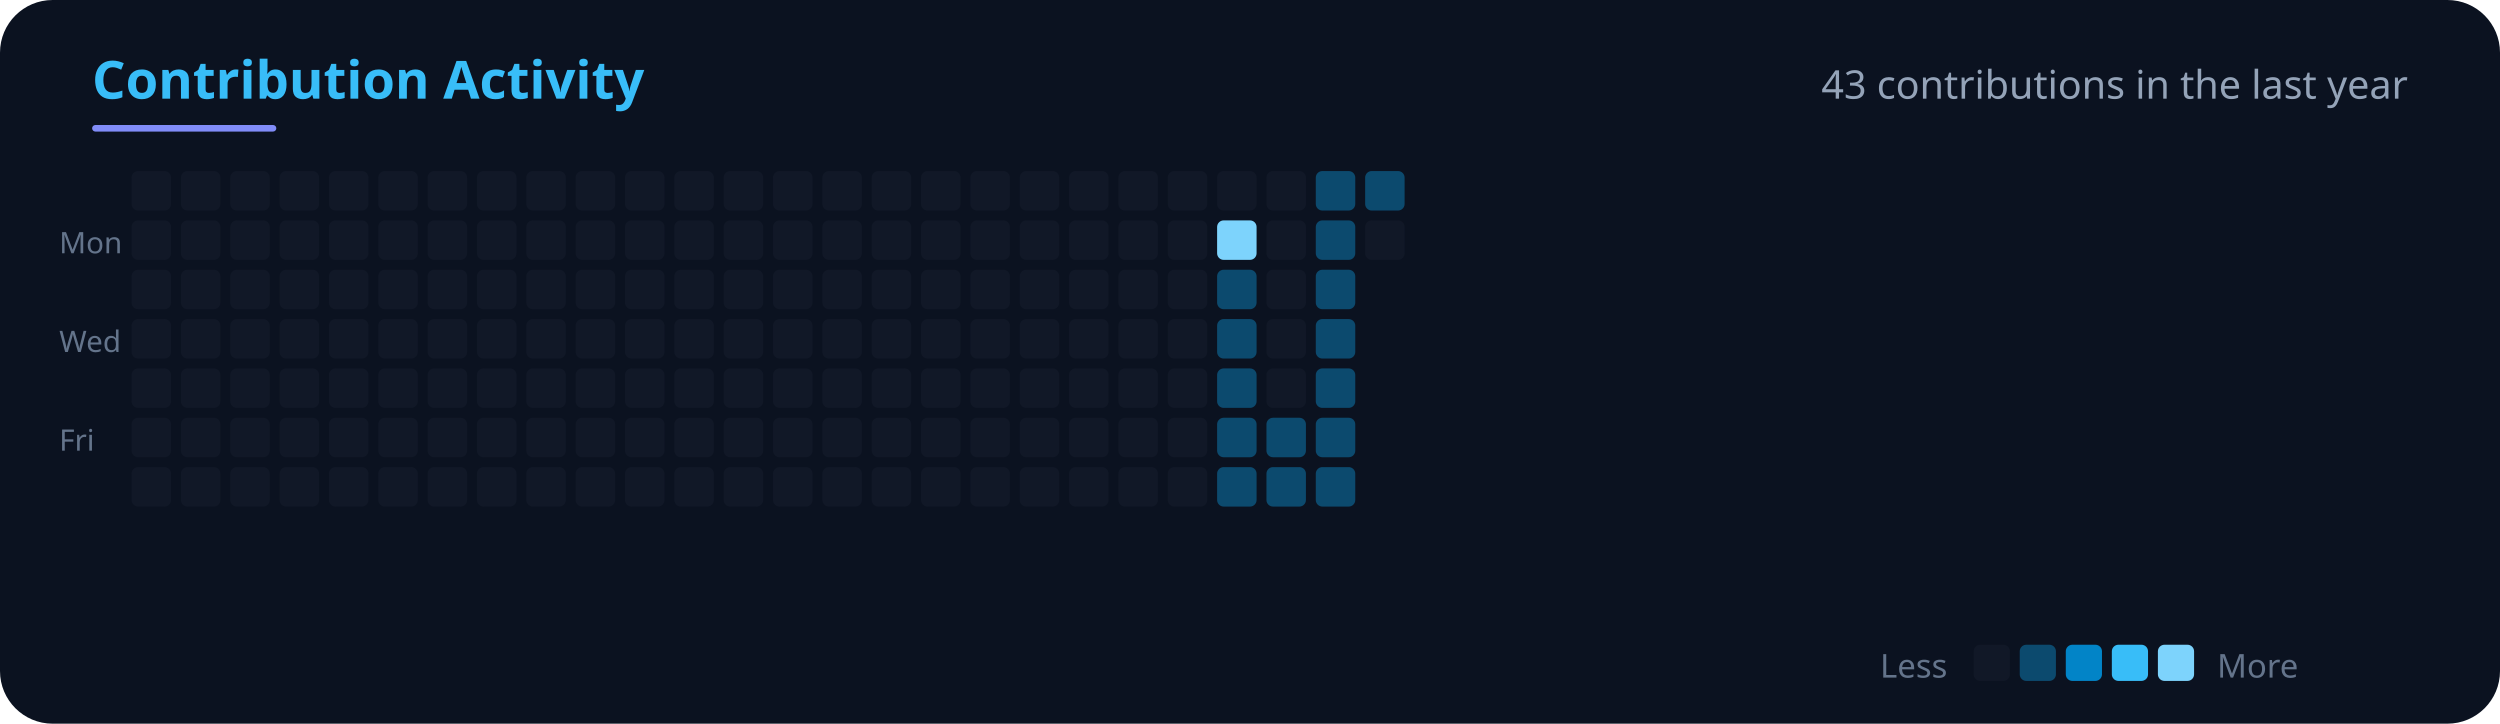
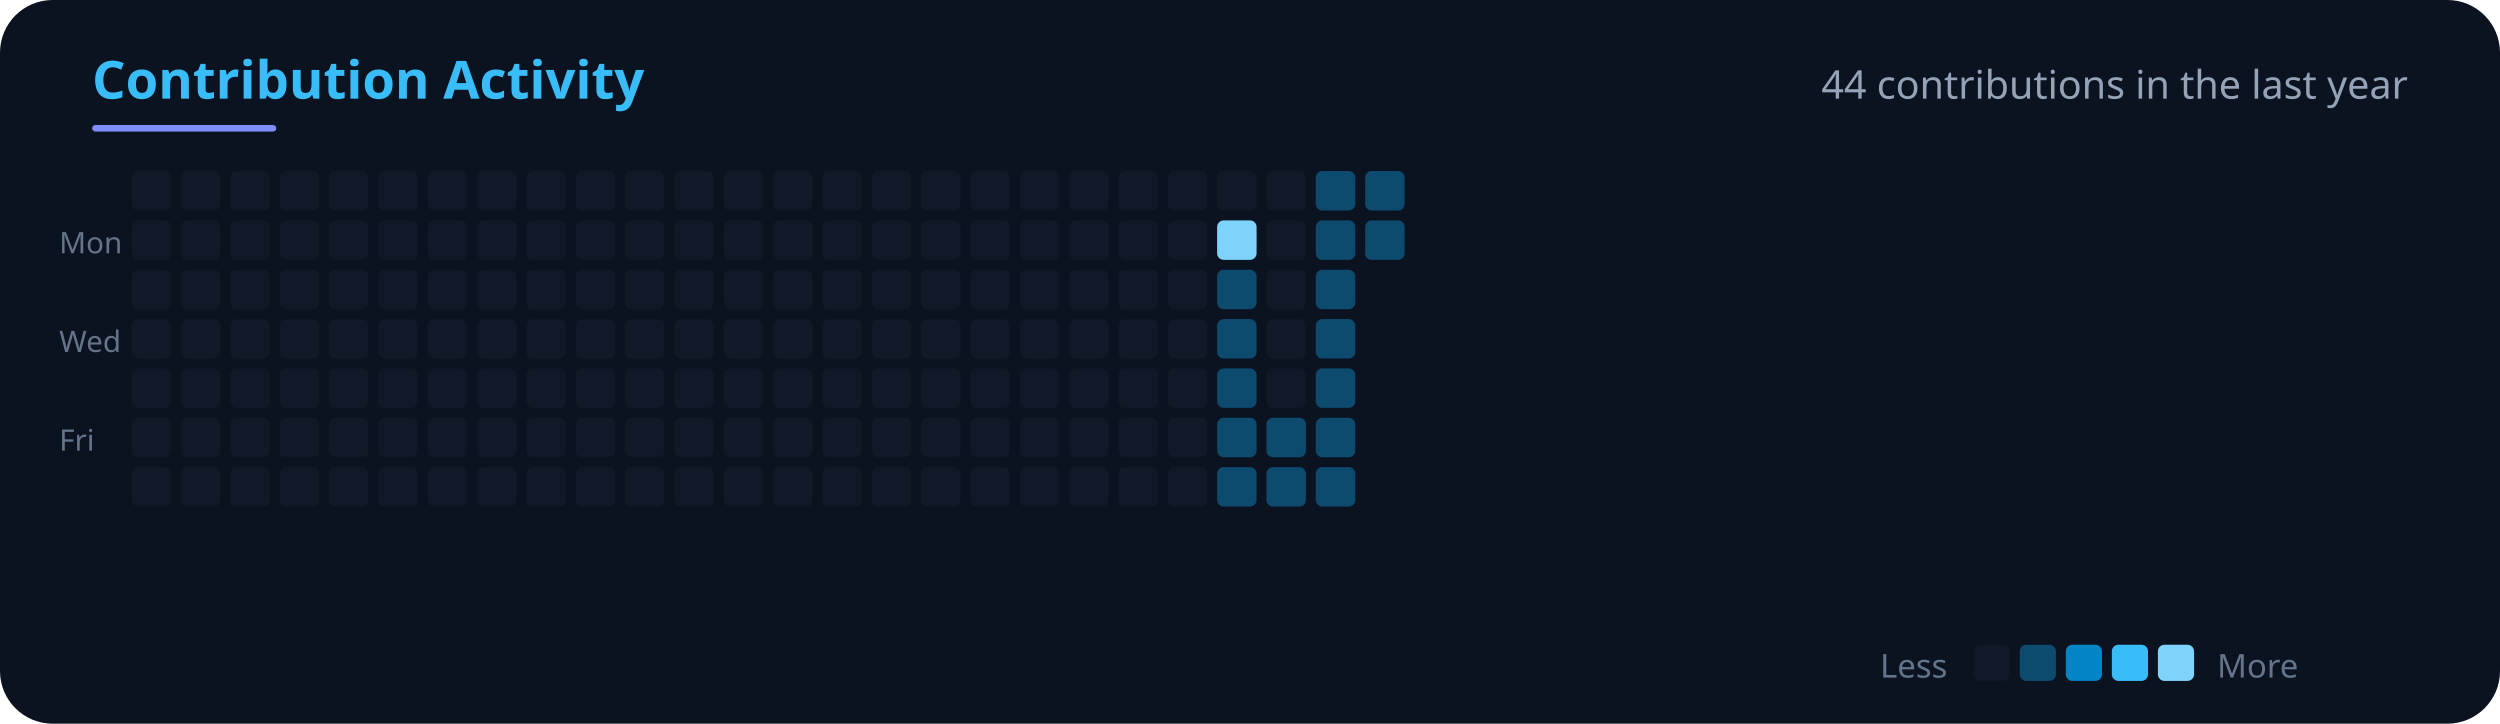
<svg xmlns="http://www.w3.org/2000/svg" width="760" height="220" viewBox="0 0 760 220" role="img">
  <rect width="100%" height="100%" rx="16" fill="#0B1220" />
  <text x="28" y="30" fill="#38BDF8" font-family="Segoe UI, Ubuntu, sans-serif" font-size="16" font-weight="700">Contribution Activity</text>
-   <text x="732" y="30" text-anchor="end" fill="#94A3B8" font-family="Segoe UI, Ubuntu, sans-serif" font-size="12">43 contributions in the last year</text>
+   <text x="732" y="30" text-anchor="end" fill="#94A3B8" font-family="Segoe UI, Ubuntu, sans-serif" font-size="12">44 contributions in the last year</text>
  <rect x="28" y="38" width="56" height="2" rx="1" fill="#818CF8" />
  <text x="18" y="77" fill="#64748B" font-family="Segoe UI, Ubuntu, sans-serif" font-size="9">Mon</text>
  <text x="18" y="107" fill="#64748B" font-family="Segoe UI, Ubuntu, sans-serif" font-size="9">Wed</text>
  <text x="18" y="137" fill="#64748B" font-family="Segoe UI, Ubuntu, sans-serif" font-size="9">Fri</text>
  <rect x="40" y="52" width="12" height="12" rx="2" fill="#111827" />
  <rect x="40" y="67" width="12" height="12" rx="2" fill="#111827" />
  <rect x="40" y="82" width="12" height="12" rx="2" fill="#111827" />
  <rect x="40" y="97" width="12" height="12" rx="2" fill="#111827" />
  <rect x="40" y="112" width="12" height="12" rx="2" fill="#111827" />
  <rect x="40" y="127" width="12" height="12" rx="2" fill="#111827" />
  <rect x="40" y="142" width="12" height="12" rx="2" fill="#111827" />
  <rect x="55" y="52" width="12" height="12" rx="2" fill="#111827" />
  <rect x="55" y="67" width="12" height="12" rx="2" fill="#111827" />
  <rect x="55" y="82" width="12" height="12" rx="2" fill="#111827" />
  <rect x="55" y="97" width="12" height="12" rx="2" fill="#111827" />
  <rect x="55" y="112" width="12" height="12" rx="2" fill="#111827" />
  <rect x="55" y="127" width="12" height="12" rx="2" fill="#111827" />
  <rect x="55" y="142" width="12" height="12" rx="2" fill="#111827" />
  <rect x="70" y="52" width="12" height="12" rx="2" fill="#111827" />
  <rect x="70" y="67" width="12" height="12" rx="2" fill="#111827" />
  <rect x="70" y="82" width="12" height="12" rx="2" fill="#111827" />
  <rect x="70" y="97" width="12" height="12" rx="2" fill="#111827" />
  <rect x="70" y="112" width="12" height="12" rx="2" fill="#111827" />
  <rect x="70" y="127" width="12" height="12" rx="2" fill="#111827" />
  <rect x="70" y="142" width="12" height="12" rx="2" fill="#111827" />
  <rect x="85" y="52" width="12" height="12" rx="2" fill="#111827" />
  <rect x="85" y="67" width="12" height="12" rx="2" fill="#111827" />
  <rect x="85" y="82" width="12" height="12" rx="2" fill="#111827" />
  <rect x="85" y="97" width="12" height="12" rx="2" fill="#111827" />
  <rect x="85" y="112" width="12" height="12" rx="2" fill="#111827" />
  <rect x="85" y="127" width="12" height="12" rx="2" fill="#111827" />
  <rect x="85" y="142" width="12" height="12" rx="2" fill="#111827" />
  <rect x="100" y="52" width="12" height="12" rx="2" fill="#111827" />
  <rect x="100" y="67" width="12" height="12" rx="2" fill="#111827" />
  <rect x="100" y="82" width="12" height="12" rx="2" fill="#111827" />
  <rect x="100" y="97" width="12" height="12" rx="2" fill="#111827" />
  <rect x="100" y="112" width="12" height="12" rx="2" fill="#111827" />
  <rect x="100" y="127" width="12" height="12" rx="2" fill="#111827" />
  <rect x="100" y="142" width="12" height="12" rx="2" fill="#111827" />
  <rect x="115" y="52" width="12" height="12" rx="2" fill="#111827" />
  <rect x="115" y="67" width="12" height="12" rx="2" fill="#111827" />
  <rect x="115" y="82" width="12" height="12" rx="2" fill="#111827" />
  <rect x="115" y="97" width="12" height="12" rx="2" fill="#111827" />
  <rect x="115" y="112" width="12" height="12" rx="2" fill="#111827" />
  <rect x="115" y="127" width="12" height="12" rx="2" fill="#111827" />
  <rect x="115" y="142" width="12" height="12" rx="2" fill="#111827" />
  <rect x="130" y="52" width="12" height="12" rx="2" fill="#111827" />
  <rect x="130" y="67" width="12" height="12" rx="2" fill="#111827" />
  <rect x="130" y="82" width="12" height="12" rx="2" fill="#111827" />
  <rect x="130" y="97" width="12" height="12" rx="2" fill="#111827" />
  <rect x="130" y="112" width="12" height="12" rx="2" fill="#111827" />
  <rect x="130" y="127" width="12" height="12" rx="2" fill="#111827" />
  <rect x="130" y="142" width="12" height="12" rx="2" fill="#111827" />
  <rect x="145" y="52" width="12" height="12" rx="2" fill="#111827" />
  <rect x="145" y="67" width="12" height="12" rx="2" fill="#111827" />
  <rect x="145" y="82" width="12" height="12" rx="2" fill="#111827" />
  <rect x="145" y="97" width="12" height="12" rx="2" fill="#111827" />
  <rect x="145" y="112" width="12" height="12" rx="2" fill="#111827" />
  <rect x="145" y="127" width="12" height="12" rx="2" fill="#111827" />
  <rect x="145" y="142" width="12" height="12" rx="2" fill="#111827" />
  <rect x="160" y="52" width="12" height="12" rx="2" fill="#111827" />
  <rect x="160" y="67" width="12" height="12" rx="2" fill="#111827" />
  <rect x="160" y="82" width="12" height="12" rx="2" fill="#111827" />
  <rect x="160" y="97" width="12" height="12" rx="2" fill="#111827" />
  <rect x="160" y="112" width="12" height="12" rx="2" fill="#111827" />
  <rect x="160" y="127" width="12" height="12" rx="2" fill="#111827" />
  <rect x="160" y="142" width="12" height="12" rx="2" fill="#111827" />
  <rect x="175" y="52" width="12" height="12" rx="2" fill="#111827" />
  <rect x="175" y="67" width="12" height="12" rx="2" fill="#111827" />
  <rect x="175" y="82" width="12" height="12" rx="2" fill="#111827" />
  <rect x="175" y="97" width="12" height="12" rx="2" fill="#111827" />
  <rect x="175" y="112" width="12" height="12" rx="2" fill="#111827" />
  <rect x="175" y="127" width="12" height="12" rx="2" fill="#111827" />
  <rect x="175" y="142" width="12" height="12" rx="2" fill="#111827" />
  <rect x="190" y="52" width="12" height="12" rx="2" fill="#111827" />
  <rect x="190" y="67" width="12" height="12" rx="2" fill="#111827" />
  <rect x="190" y="82" width="12" height="12" rx="2" fill="#111827" />
  <rect x="190" y="97" width="12" height="12" rx="2" fill="#111827" />
  <rect x="190" y="112" width="12" height="12" rx="2" fill="#111827" />
  <rect x="190" y="127" width="12" height="12" rx="2" fill="#111827" />
  <rect x="190" y="142" width="12" height="12" rx="2" fill="#111827" />
  <rect x="205" y="52" width="12" height="12" rx="2" fill="#111827" />
  <rect x="205" y="67" width="12" height="12" rx="2" fill="#111827" />
  <rect x="205" y="82" width="12" height="12" rx="2" fill="#111827" />
  <rect x="205" y="97" width="12" height="12" rx="2" fill="#111827" />
  <rect x="205" y="112" width="12" height="12" rx="2" fill="#111827" />
  <rect x="205" y="127" width="12" height="12" rx="2" fill="#111827" />
  <rect x="205" y="142" width="12" height="12" rx="2" fill="#111827" />
  <rect x="220" y="52" width="12" height="12" rx="2" fill="#111827" />
  <rect x="220" y="67" width="12" height="12" rx="2" fill="#111827" />
  <rect x="220" y="82" width="12" height="12" rx="2" fill="#111827" />
  <rect x="220" y="97" width="12" height="12" rx="2" fill="#111827" />
  <rect x="220" y="112" width="12" height="12" rx="2" fill="#111827" />
  <rect x="220" y="127" width="12" height="12" rx="2" fill="#111827" />
  <rect x="220" y="142" width="12" height="12" rx="2" fill="#111827" />
  <rect x="235" y="52" width="12" height="12" rx="2" fill="#111827" />
  <rect x="235" y="67" width="12" height="12" rx="2" fill="#111827" />
  <rect x="235" y="82" width="12" height="12" rx="2" fill="#111827" />
  <rect x="235" y="97" width="12" height="12" rx="2" fill="#111827" />
  <rect x="235" y="112" width="12" height="12" rx="2" fill="#111827" />
  <rect x="235" y="127" width="12" height="12" rx="2" fill="#111827" />
  <rect x="235" y="142" width="12" height="12" rx="2" fill="#111827" />
  <rect x="250" y="52" width="12" height="12" rx="2" fill="#111827" />
  <rect x="250" y="67" width="12" height="12" rx="2" fill="#111827" />
  <rect x="250" y="82" width="12" height="12" rx="2" fill="#111827" />
  <rect x="250" y="97" width="12" height="12" rx="2" fill="#111827" />
  <rect x="250" y="112" width="12" height="12" rx="2" fill="#111827" />
  <rect x="250" y="127" width="12" height="12" rx="2" fill="#111827" />
  <rect x="250" y="142" width="12" height="12" rx="2" fill="#111827" />
  <rect x="265" y="52" width="12" height="12" rx="2" fill="#111827" />
  <rect x="265" y="67" width="12" height="12" rx="2" fill="#111827" />
  <rect x="265" y="82" width="12" height="12" rx="2" fill="#111827" />
  <rect x="265" y="97" width="12" height="12" rx="2" fill="#111827" />
  <rect x="265" y="112" width="12" height="12" rx="2" fill="#111827" />
  <rect x="265" y="127" width="12" height="12" rx="2" fill="#111827" />
  <rect x="265" y="142" width="12" height="12" rx="2" fill="#111827" />
  <rect x="280" y="52" width="12" height="12" rx="2" fill="#111827" />
  <rect x="280" y="67" width="12" height="12" rx="2" fill="#111827" />
  <rect x="280" y="82" width="12" height="12" rx="2" fill="#111827" />
  <rect x="280" y="97" width="12" height="12" rx="2" fill="#111827" />
  <rect x="280" y="112" width="12" height="12" rx="2" fill="#111827" />
  <rect x="280" y="127" width="12" height="12" rx="2" fill="#111827" />
  <rect x="280" y="142" width="12" height="12" rx="2" fill="#111827" />
  <rect x="295" y="52" width="12" height="12" rx="2" fill="#111827" />
  <rect x="295" y="67" width="12" height="12" rx="2" fill="#111827" />
  <rect x="295" y="82" width="12" height="12" rx="2" fill="#111827" />
  <rect x="295" y="97" width="12" height="12" rx="2" fill="#111827" />
  <rect x="295" y="112" width="12" height="12" rx="2" fill="#111827" />
  <rect x="295" y="127" width="12" height="12" rx="2" fill="#111827" />
  <rect x="295" y="142" width="12" height="12" rx="2" fill="#111827" />
  <rect x="310" y="52" width="12" height="12" rx="2" fill="#111827" />
  <rect x="310" y="67" width="12" height="12" rx="2" fill="#111827" />
  <rect x="310" y="82" width="12" height="12" rx="2" fill="#111827" />
  <rect x="310" y="97" width="12" height="12" rx="2" fill="#111827" />
  <rect x="310" y="112" width="12" height="12" rx="2" fill="#111827" />
  <rect x="310" y="127" width="12" height="12" rx="2" fill="#111827" />
  <rect x="310" y="142" width="12" height="12" rx="2" fill="#111827" />
  <rect x="325" y="52" width="12" height="12" rx="2" fill="#111827" />
  <rect x="325" y="67" width="12" height="12" rx="2" fill="#111827" />
  <rect x="325" y="82" width="12" height="12" rx="2" fill="#111827" />
  <rect x="325" y="97" width="12" height="12" rx="2" fill="#111827" />
  <rect x="325" y="112" width="12" height="12" rx="2" fill="#111827" />
  <rect x="325" y="127" width="12" height="12" rx="2" fill="#111827" />
  <rect x="325" y="142" width="12" height="12" rx="2" fill="#111827" />
  <rect x="340" y="52" width="12" height="12" rx="2" fill="#111827" />
  <rect x="340" y="67" width="12" height="12" rx="2" fill="#111827" />
  <rect x="340" y="82" width="12" height="12" rx="2" fill="#111827" />
  <rect x="340" y="97" width="12" height="12" rx="2" fill="#111827" />
  <rect x="340" y="112" width="12" height="12" rx="2" fill="#111827" />
  <rect x="340" y="127" width="12" height="12" rx="2" fill="#111827" />
  <rect x="340" y="142" width="12" height="12" rx="2" fill="#111827" />
  <rect x="355" y="52" width="12" height="12" rx="2" fill="#111827" />
  <rect x="355" y="67" width="12" height="12" rx="2" fill="#111827" />
  <rect x="355" y="82" width="12" height="12" rx="2" fill="#111827" />
  <rect x="355" y="97" width="12" height="12" rx="2" fill="#111827" />
  <rect x="355" y="112" width="12" height="12" rx="2" fill="#111827" />
  <rect x="355" y="127" width="12" height="12" rx="2" fill="#111827" />
  <rect x="355" y="142" width="12" height="12" rx="2" fill="#111827" />
  <rect x="370" y="52" width="12" height="12" rx="2" fill="#111827" />
  <rect x="370" y="67" width="12" height="12" rx="2" fill="#7DD3FC" />
  <rect x="370" y="82" width="12" height="12" rx="2" fill="#0C4A6E" />
  <rect x="370" y="97" width="12" height="12" rx="2" fill="#0C4A6E" />
  <rect x="370" y="112" width="12" height="12" rx="2" fill="#0C4A6E" />
  <rect x="370" y="127" width="12" height="12" rx="2" fill="#0C4A6E" />
  <rect x="370" y="142" width="12" height="12" rx="2" fill="#0C4A6E" />
  <rect x="385" y="52" width="12" height="12" rx="2" fill="#111827" />
  <rect x="385" y="67" width="12" height="12" rx="2" fill="#111827" />
  <rect x="385" y="82" width="12" height="12" rx="2" fill="#111827" />
  <rect x="385" y="97" width="12" height="12" rx="2" fill="#111827" />
  <rect x="385" y="112" width="12" height="12" rx="2" fill="#111827" />
  <rect x="385" y="127" width="12" height="12" rx="2" fill="#0C4A6E" />
  <rect x="385" y="142" width="12" height="12" rx="2" fill="#0C4A6E" />
  <rect x="400" y="52" width="12" height="12" rx="2" fill="#0C4A6E" />
  <rect x="400" y="67" width="12" height="12" rx="2" fill="#0C4A6E" />
  <rect x="400" y="82" width="12" height="12" rx="2" fill="#0C4A6E" />
  <rect x="400" y="97" width="12" height="12" rx="2" fill="#0C4A6E" />
  <rect x="400" y="112" width="12" height="12" rx="2" fill="#0C4A6E" />
  <rect x="400" y="127" width="12" height="12" rx="2" fill="#0C4A6E" />
  <rect x="400" y="142" width="12" height="12" rx="2" fill="#0C4A6E" />
  <rect x="415" y="52" width="12" height="12" rx="2" fill="#0C4A6E" />
-   <rect x="415" y="67" width="12" height="12" rx="2" fill="#111827" />
+   <rect x="415" y="67" width="12" height="12" rx="2" fill="#0C4A6E" />
  <text x="592" y="206" text-anchor="end" fill="#64748B" font-size="10" font-family="Segoe UI, Ubuntu, sans-serif">Less</text>
  <rect x="600" y="196" width="11" height="11" rx="2" fill="#111827" />
  <rect x="614" y="196" width="11" height="11" rx="2" fill="#0C4A6E" />
  <rect x="628" y="196" width="11" height="11" rx="2" fill="#0284C7" />
  <rect x="642" y="196" width="11" height="11" rx="2" fill="#38BDF8" />
  <rect x="656" y="196" width="11" height="11" rx="2" fill="#7DD3FC" />
  <text x="674" y="206" fill="#64748B" font-size="10" font-family="Segoe UI, Ubuntu, sans-serif">More</text>
</svg>
